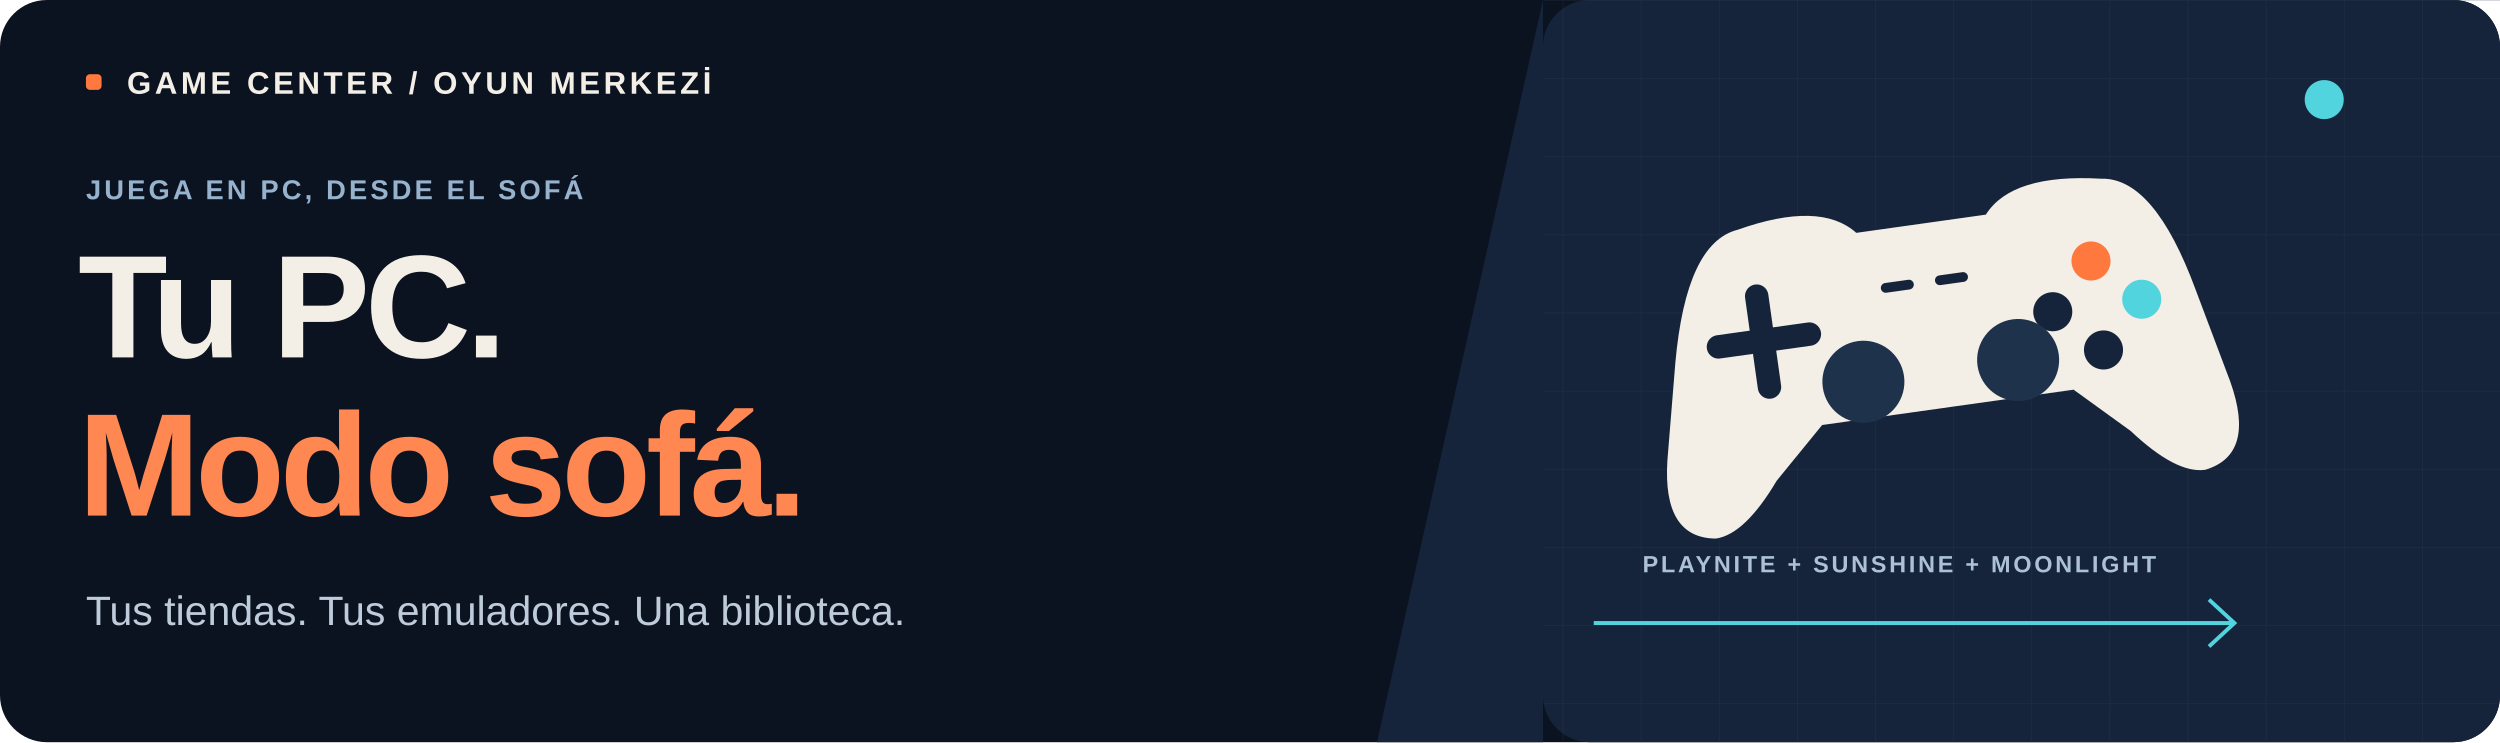
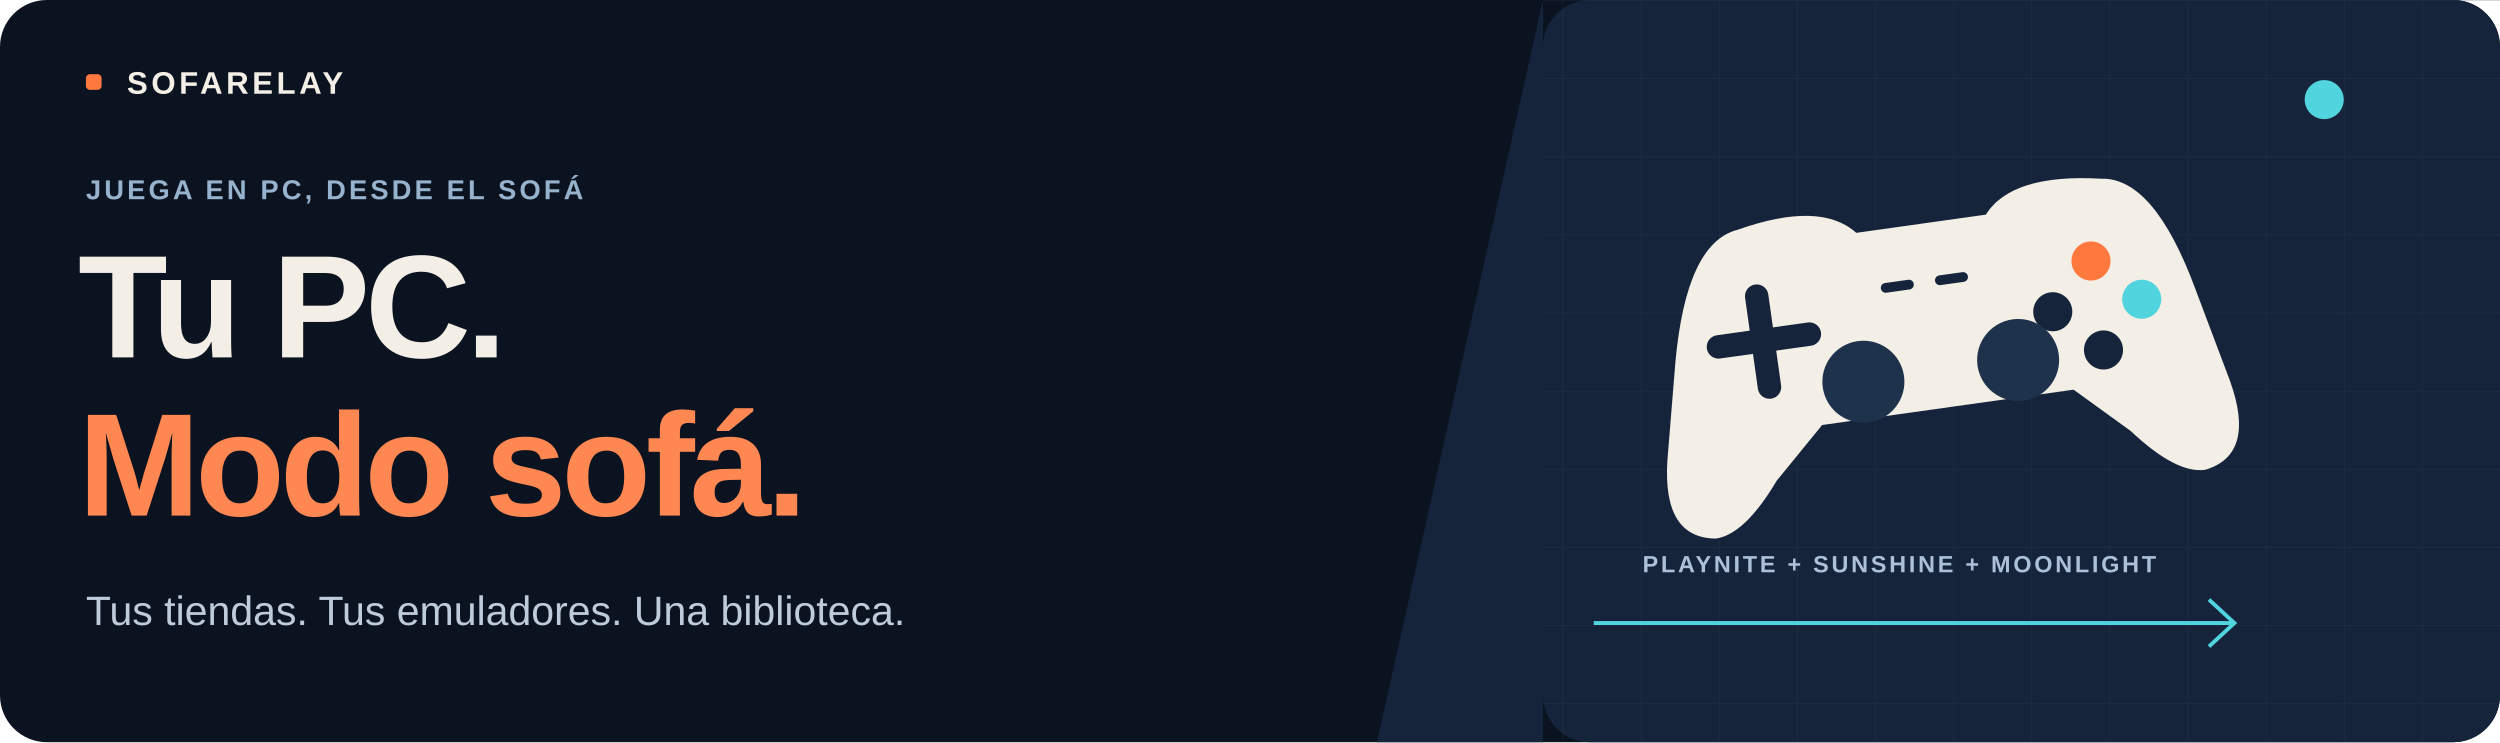
- <svg xmlns="http://www.w3.org/2000/svg" width="1280" height="380" viewBox="0 0 1280 380" role="img" aria-label="Game Center — Tu biblioteca merece una pantalla más grande.">
+ <svg xmlns="http://www.w3.org/2000/svg" width="1280" height="380" viewBox="0 0 1280 380" role="img" aria-label="SofaRelay — Tu biblioteca merece una pantalla más grande.">
  <defs>
    <pattern id="grid" width="40" height="40" patternUnits="userSpaceOnUse">
      <path d="M40 0H0V40" fill="none" stroke="#32435b" stroke-width=".6" opacity=".35" />
    </pattern>
  </defs>
  <rect width="1280" height="380" rx="24" fill="#0b1220" />
  <rect x="790" width="490" height="380" rx="24" fill="#15243a" />
  <rect x="790" width="490" height="380" fill="url(#grid)" />
  <path d="M790 0L705 380H790Z" fill="#15243a" />
  <rect x="44" y="38" width="8" height="8" rx="2" fill="#ff793f" />
-   <text x="65" y="48" font-family="Segoe UI,Arial,sans-serif" font-size="16" font-weight="700" fill="#f3eee6" letter-spacing="1.8">GAME CENTER / OYUN MERKEZİ</text>
+   <text x="65" y="48" font-family="Segoe UI,Arial,sans-serif" font-size="16" font-weight="700" fill="#f3eee6" letter-spacing="1.8">SOFARELAY</text>
  <text x="44" y="102" font-family="Segoe UI,Arial,sans-serif" font-size="14" font-weight="600" fill="#96b2cd" letter-spacing="1.6">JUEGA EN PC, DESDE EL SOFÁ</text>
  <text x="40" y="183" font-family="Segoe UI,Arial,sans-serif" font-size="75" font-weight="800" fill="#f3eee6" letter-spacing="-2.5">Tu PC.</text>
  <text x="40" y="264" font-family="Segoe UI,Arial,sans-serif" font-size="75" font-weight="800" fill="#ff8752" letter-spacing="-2.5">Modo sofá.</text>
  <text x="44" y="320" font-family="Segoe UI,Arial,sans-serif" font-size="21" font-weight="400" fill="#becbda">Tus tiendas. Tus emuladores. Una biblioteca.</text>
  <g transform="translate(852 78) rotate(-8 140 100)">
    <path d="M47 26Q20 29 6 89L-5 138Q-13 177 14 181Q29 181 49 156L76 131H206L232 156Q252 181 267 181Q294 177 286 138L275 89Q262 29 235 26Q190 17 174 36H107Q91 17 47 26Z" fill="#f3eee6" />
    <path d="M52 61v47M29 84h47" stroke="#15243a" stroke-width="12" stroke-linecap="round" />
    <circle cx="224" cy="67" r="10" fill="#ff793f" />
    <circle cx="247" cy="90" r="10" fill="#52d4df" />
    <circle cx="201" cy="90" r="10" fill="#15243a" />
    <circle cx="224" cy="113" r="10" fill="#15243a" />
    <circle cx="100" cy="112" r="21" fill="#1f324b" />
    <circle cx="180" cy="112" r="21" fill="#1f324b" />
    <path d="M118 66h12m16 0h12" stroke="#15243a" stroke-width="5" stroke-linecap="round" />
  </g>
  <circle cx="1190" cy="51" r="10" fill="#52d4df" />
  <path d="M816 319h328m-13-12 13 12-13 12" stroke="#52d4df" fill="none" stroke-width="2" />
  <text x="841" y="293" font-family="Segoe UI,Arial,sans-serif" font-size="12" font-weight="600" fill="#acc1d8" letter-spacing="1.4">PLAYNITE + SUNSHINE + MOONLIGHT</text>
</svg>
